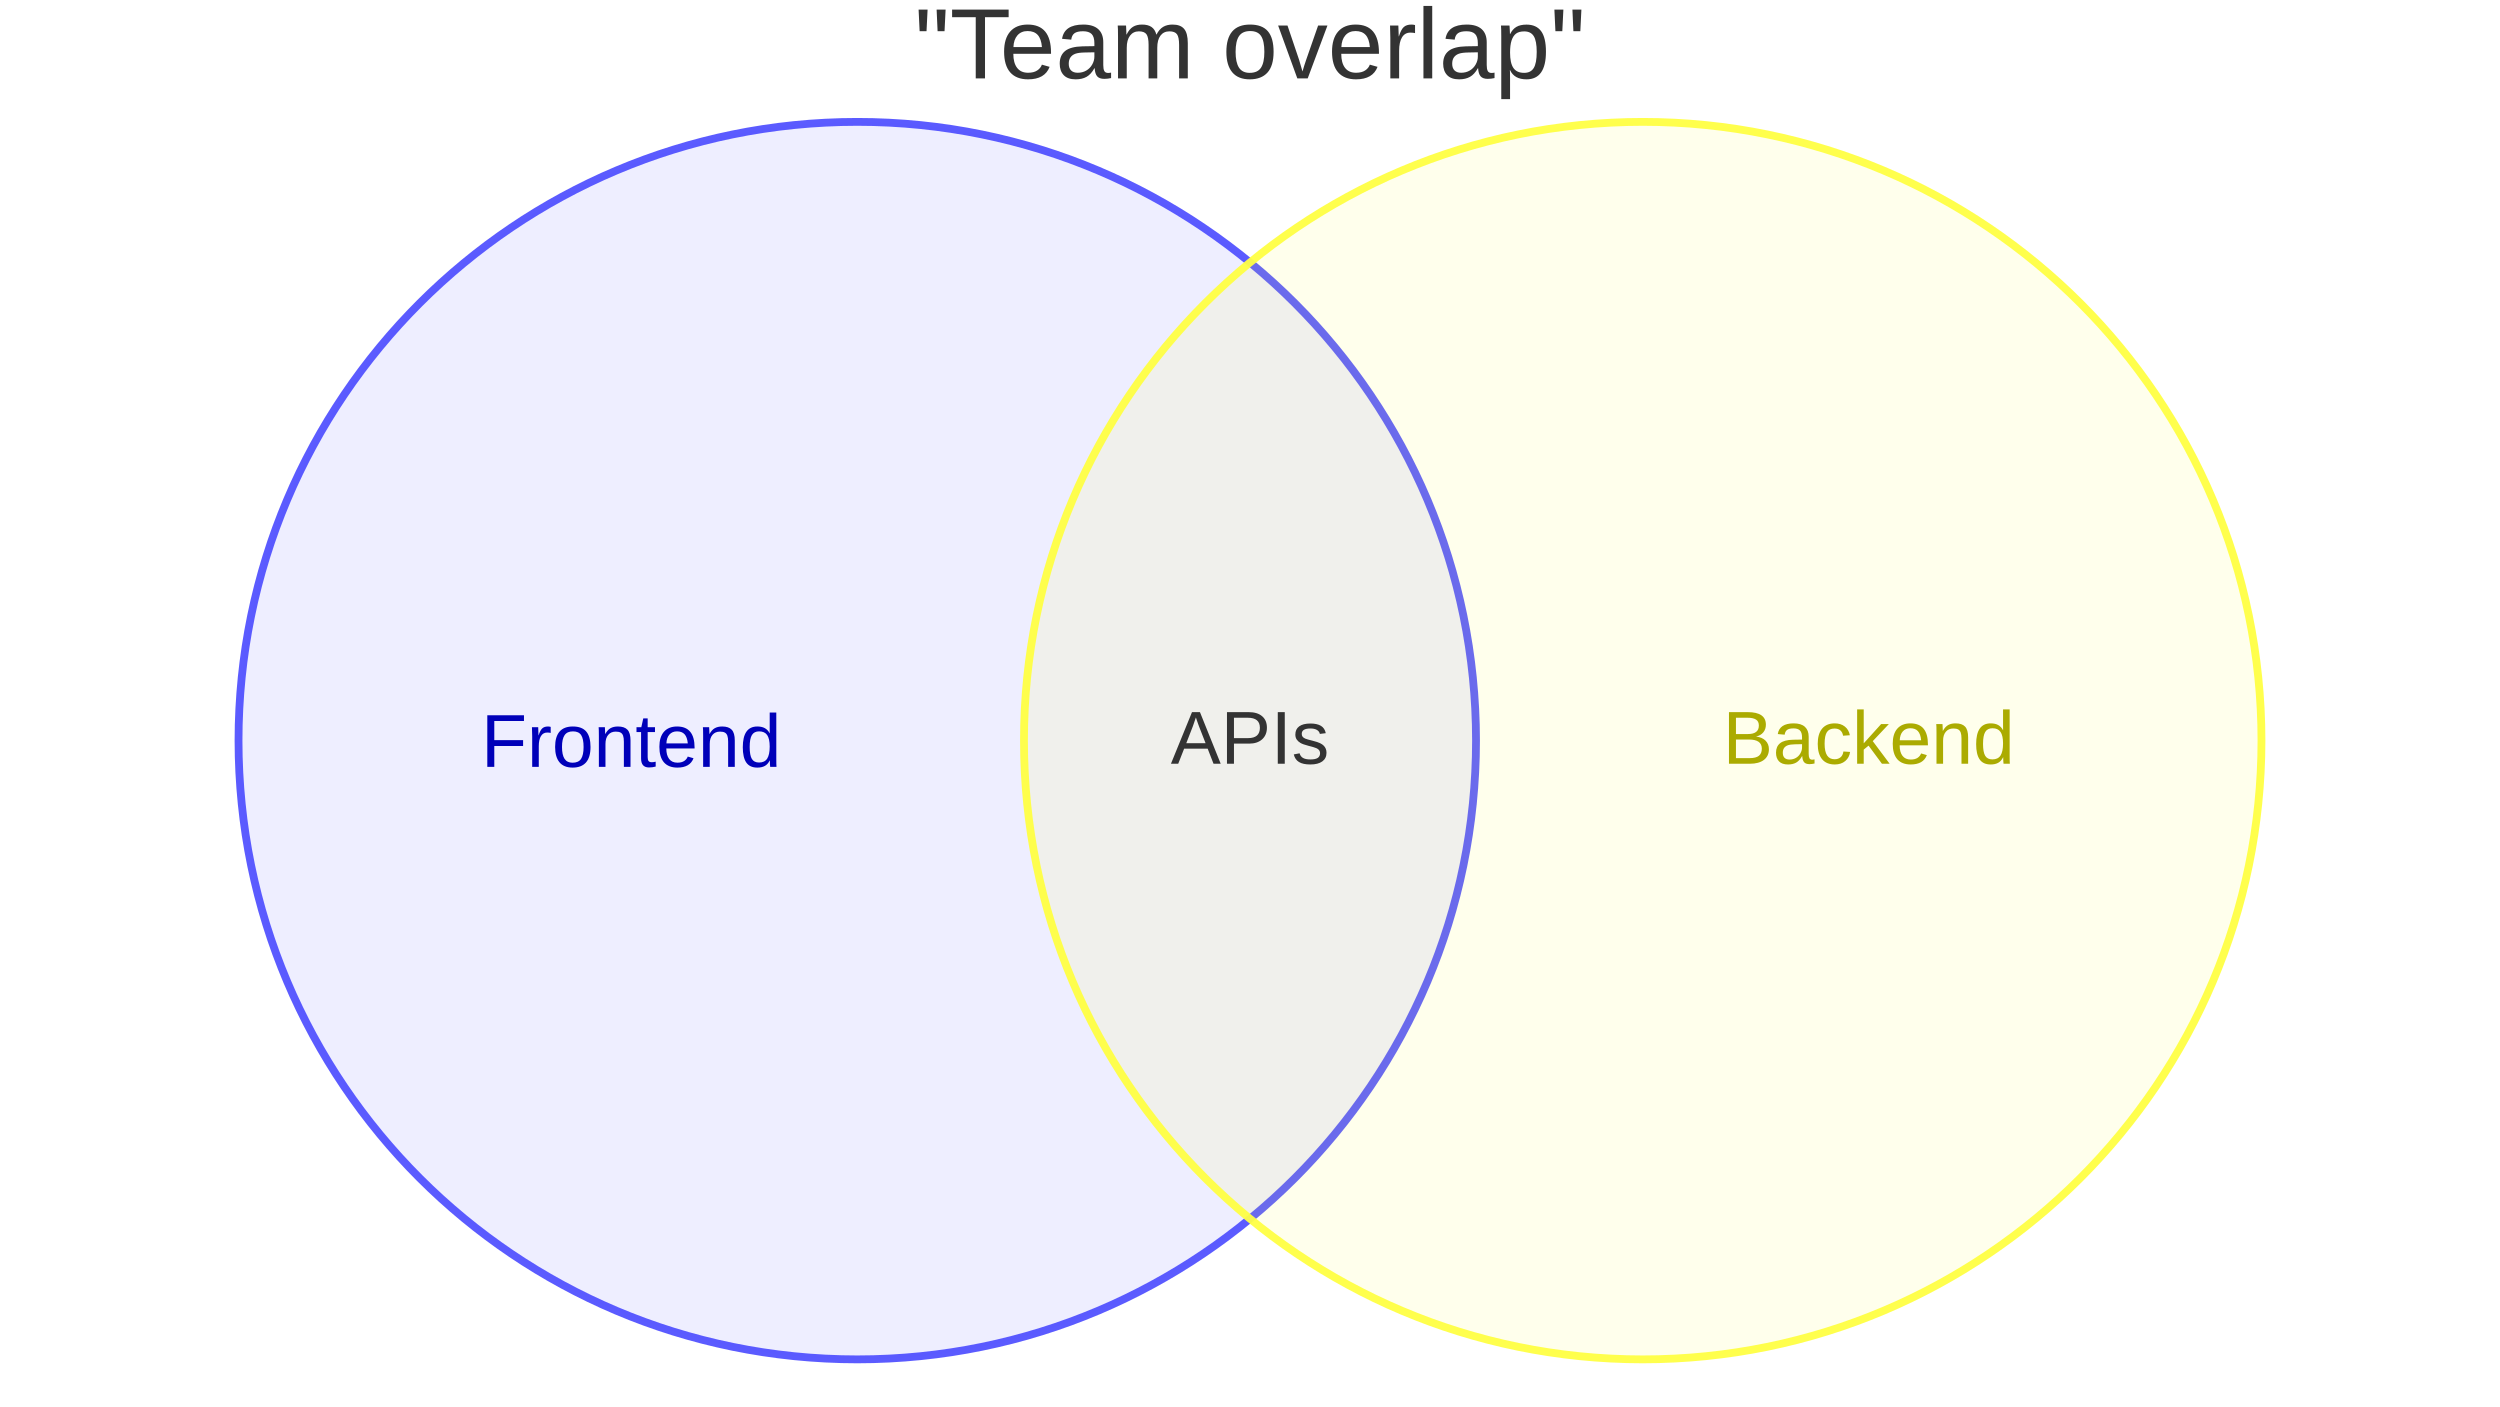
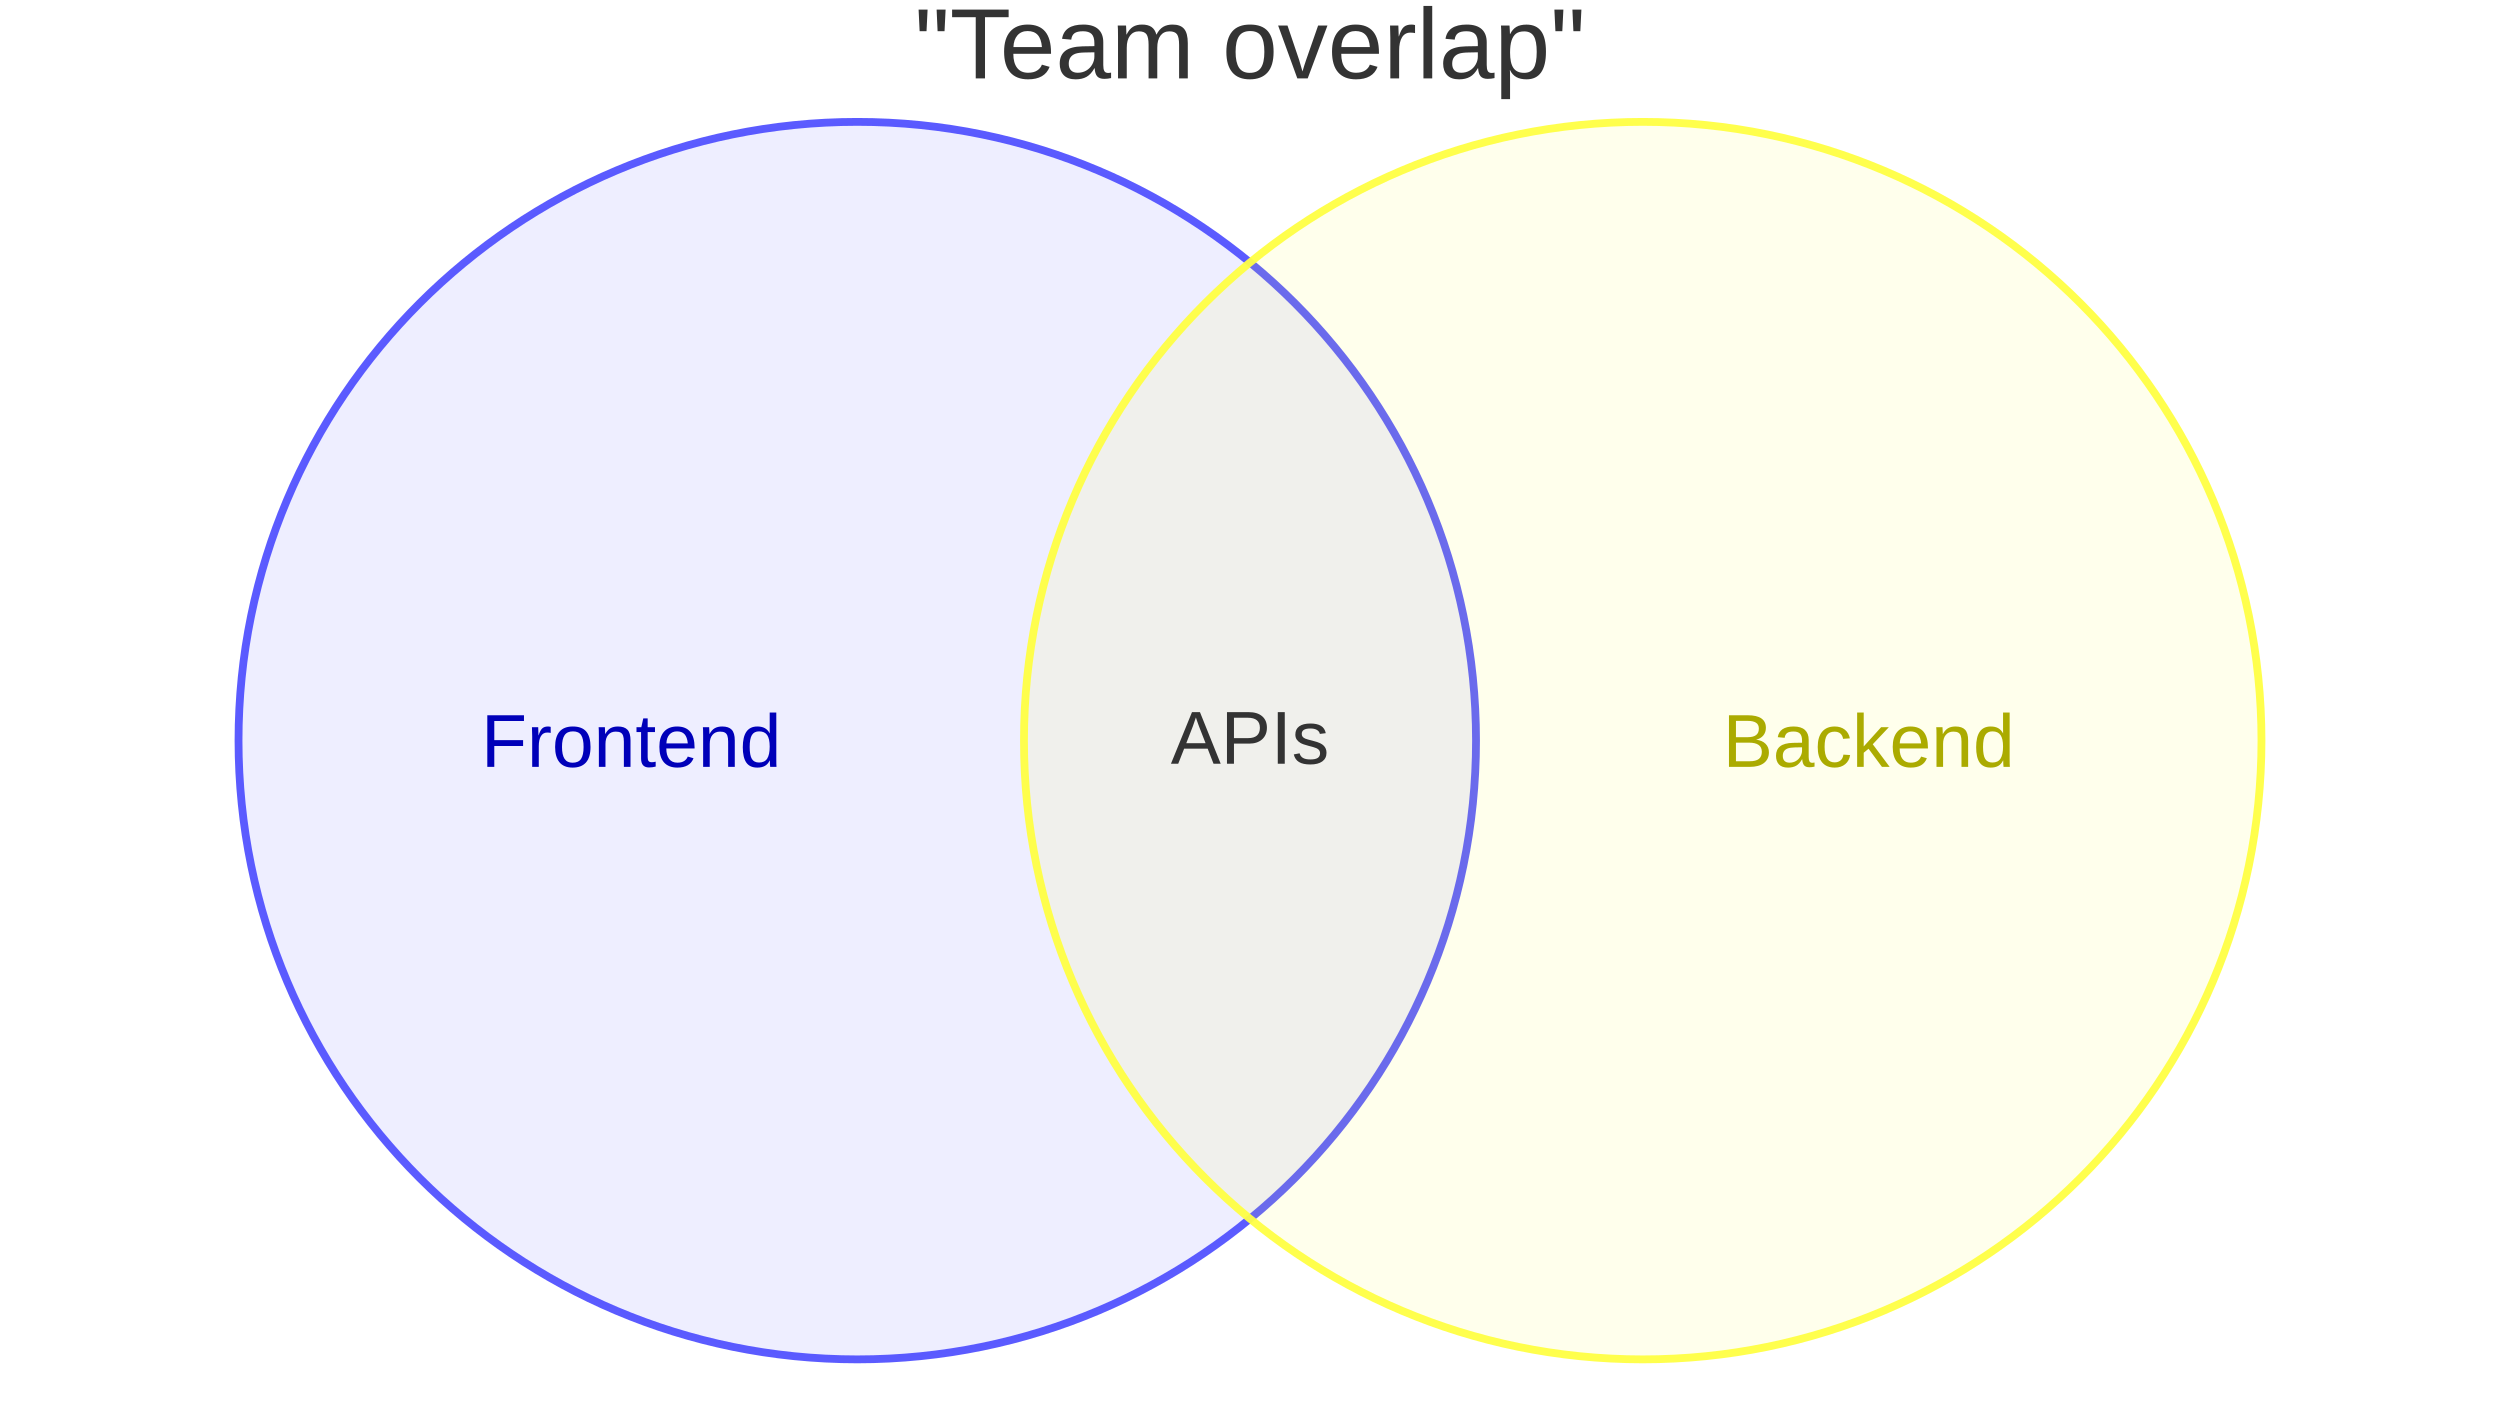
<svg xmlns="http://www.w3.org/2000/svg" id="upstream_docs_venn_team_overlap_001" width="100%" viewBox="0 0 800 450" style="max-width: 800px; background-color: white;" role="graphics-document document" aria-roledescription="venn">
  <style>#upstream_docs_venn_team_overlap_001{font-family:"trebuchet ms",verdana,arial,sans-serif;font-size:16px;fill:#333;}@keyframes edge-animation-frame{from{stroke-dashoffset:0;}}@keyframes dash{to{stroke-dashoffset:0;}}#upstream_docs_venn_team_overlap_001 .edge-animation-slow{stroke-dasharray:9,5!important;stroke-dashoffset:900;animation:dash 50s linear infinite;stroke-linecap:round;}#upstream_docs_venn_team_overlap_001 .edge-animation-fast{stroke-dasharray:9,5!important;stroke-dashoffset:900;animation:dash 20s linear infinite;stroke-linecap:round;}#upstream_docs_venn_team_overlap_001 .error-icon{fill:#552222;}#upstream_docs_venn_team_overlap_001 .error-text{fill:#552222;stroke:#552222;}#upstream_docs_venn_team_overlap_001 .edge-thickness-normal{stroke-width:1px;}#upstream_docs_venn_team_overlap_001 .edge-thickness-thick{stroke-width:3.5px;}#upstream_docs_venn_team_overlap_001 .edge-pattern-solid{stroke-dasharray:0;}#upstream_docs_venn_team_overlap_001 .edge-thickness-invisible{stroke-width:0;fill:none;}#upstream_docs_venn_team_overlap_001 .edge-pattern-dashed{stroke-dasharray:3;}#upstream_docs_venn_team_overlap_001 .edge-pattern-dotted{stroke-dasharray:2;}#upstream_docs_venn_team_overlap_001 .marker{fill:#333333;stroke:#333333;}#upstream_docs_venn_team_overlap_001 .marker.cross{stroke:#333333;}#upstream_docs_venn_team_overlap_001 svg{font-family:"trebuchet ms",verdana,arial,sans-serif;font-size:16px;}#upstream_docs_venn_team_overlap_001 p{margin:0;}#upstream_docs_venn_team_overlap_001 .venn-title{font-size:32px;fill:#333;font-family:"trebuchet ms",verdana,arial,sans-serif;}#upstream_docs_venn_team_overlap_001 .venn-circle text{font-size:48px;font-family:"trebuchet ms",verdana,arial,sans-serif;}#upstream_docs_venn_team_overlap_001 .venn-intersection text{font-size:48px;fill:#333;font-family:"trebuchet ms",verdana,arial,sans-serif;}#upstream_docs_venn_team_overlap_001 .venn-text-node{font-family:"trebuchet ms",verdana,arial,sans-serif;color:#333;}#upstream_docs_venn_team_overlap_001 .node .neo-node{stroke:#9370DB;}#upstream_docs_venn_team_overlap_001 [data-look="neo"].node rect,#upstream_docs_venn_team_overlap_001 [data-look="neo"].cluster rect,#upstream_docs_venn_team_overlap_001 [data-look="neo"].node polygon{stroke:#9370DB;filter:drop-shadow(1px 2px 2px rgba(185, 185, 185, 1));}#upstream_docs_venn_team_overlap_001 [data-look="neo"].swimlane.cluster rect{filter:none;}#upstream_docs_venn_team_overlap_001 [data-look="neo"].node path{stroke:#9370DB;stroke-width:1px;}#upstream_docs_venn_team_overlap_001 [data-look="neo"].node .outer-path{filter:drop-shadow(1px 2px 2px rgba(185, 185, 185, 1));}#upstream_docs_venn_team_overlap_001 [data-look="neo"].node .neo-line path{stroke:#9370DB;filter:none;}#upstream_docs_venn_team_overlap_001 [data-look="neo"].node circle{stroke:#9370DB;filter:drop-shadow(1px 2px 2px rgba(185, 185, 185, 1));}#upstream_docs_venn_team_overlap_001 [data-look="neo"].node circle .state-start{fill:#000000;}#upstream_docs_venn_team_overlap_001 [data-look="neo"].icon-shape .icon{fill:#9370DB;filter:drop-shadow(1px 2px 2px rgba(185, 185, 185, 1));}#upstream_docs_venn_team_overlap_001 [data-look="neo"].icon-shape .icon-neo path{stroke:#9370DB;filter:drop-shadow(1px 2px 2px rgba(185, 185, 185, 1));}#upstream_docs_venn_team_overlap_001 :root{--mermaid-font-family:"trebuchet ms",verdana,arial,sans-serif;}</style>
  <g />
  <text class="venn-title" font-size="16px" text-anchor="middle" dominant-baseline="middle" x="50%" y="16" style="fill: rgb(51, 51, 51);">"Team overlap"</text>
  <g transform="translate(0, 24)">
    <g class="venn-area venn-circle venn-set-0" data-venn-sets="Frontend">
      <path d="M 274.328 213  m -198 0  a 198 198 0 1 0 396 0  a 198 198 0 1 0 -396 0" style="fill-opacity: 0.1; fill: rgb(83, 83, 255); stroke: rgb(83, 83, 255); stroke-width: 2.5; stroke-opacity: 0.95;" />
      <text class="label" text-anchor="middle" dy=".35em" x="202" y="213" style="fill: rgb(0, 0, 185); font-size: 24px;">
        <tspan x="202" y="213" dy="0.35em">Frontend</tspan>
      </text>
    </g>
    <g class="venn-area venn-circle venn-set-1" data-venn-sets="Backend">
      <path d="M 525.672 213  m -198 0  a 198 198 0 1 0 396 0  a 198 198 0 1 0 -396 0" style="fill-opacity: 0.1; fill: rgb(255, 255, 69); stroke: rgb(255, 255, 69); stroke-width: 2.5; stroke-opacity: 0.95;" />
-       <text class="label" text-anchor="middle" dy=".35em" x="598" y="212" style="fill: rgb(171, 171, 0); font-size: 24px;">
-         <tspan x="598" y="212" dy="0.35em">Backend</tspan>
+       <text class="label" text-anchor="middle" dy=".35em" x="598" y="213" style="fill: rgb(171, 171, 0); font-size: 24px;">
+         <tspan x="598" y="213" dy="0.35em">Backend</tspan>
      </text>
    </g>
    <g class="venn-area venn-intersection" data-venn-sets="Backend_Frontend">
      <path d="M 400 366.005  A 198 198 0 0 1 400 59.995  A 198 198 0 0 1 400 366.005" style="fill-opacity: 0; fill: transparent;" />
      <text class="label" text-anchor="middle" dy=".35em" x="400" y="212" style="fill: rgb(51, 51, 51); font-size: 24px;">
        <tspan x="400" y="212" dy="0.35em">APIs</tspan>
      </text>
    </g>
  </g>
</svg>
